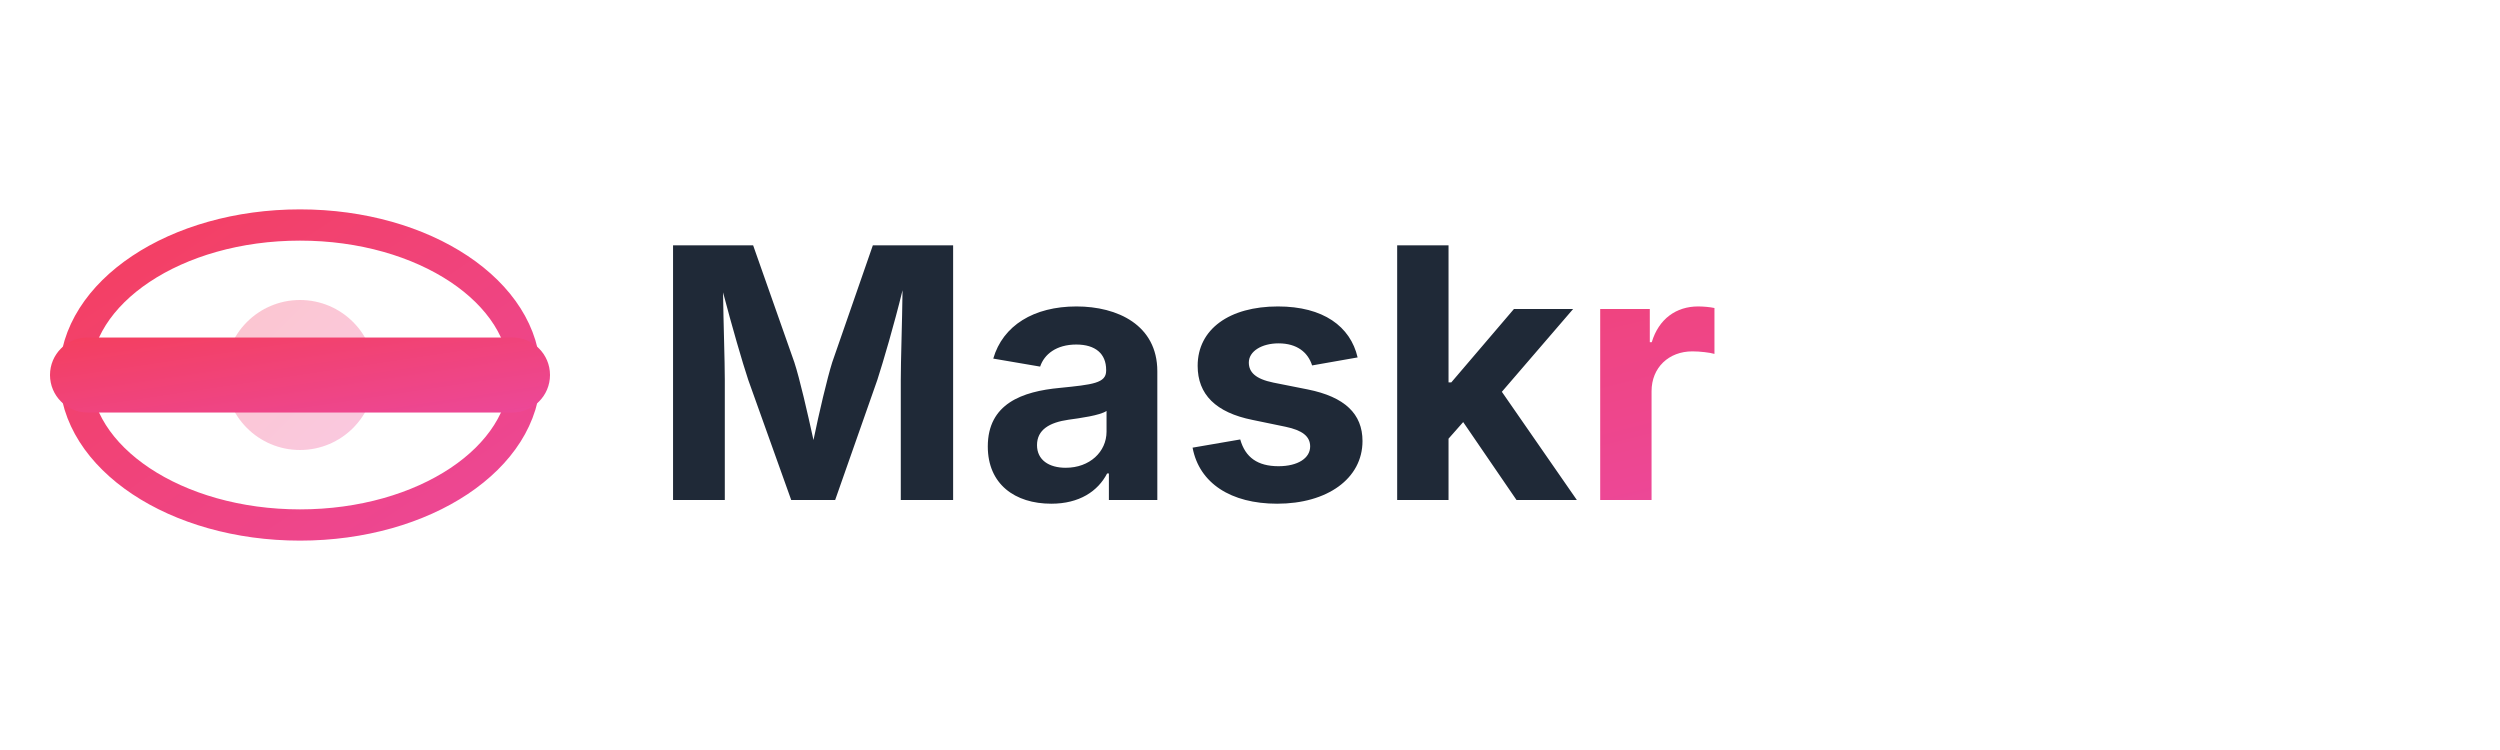
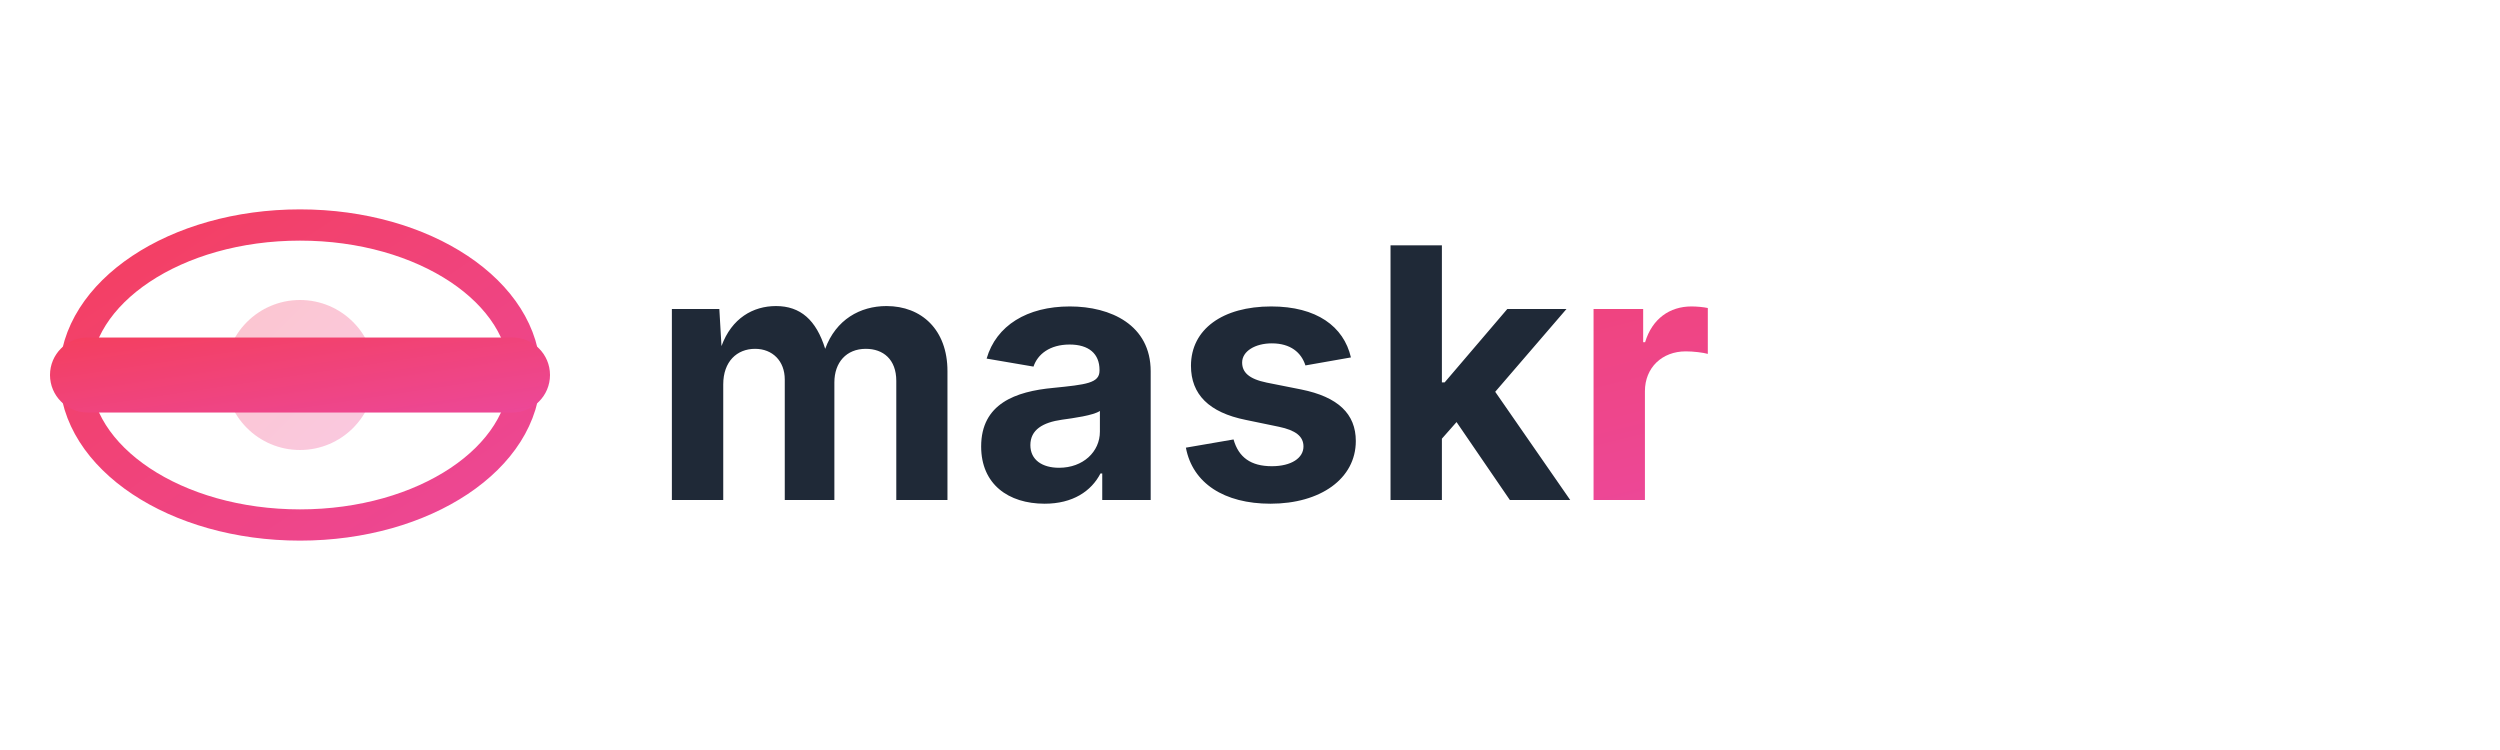
<svg xmlns="http://www.w3.org/2000/svg" viewBox="0 0 200 60" width="200" height="60">
  <defs>
    <linearGradient id="grad3" x1="0%" y1="0%" x2="100%" y2="100%">
      <stop offset="0%" style="stop-color:#f43f5e;stop-opacity:1" />
      <stop offset="100%" style="stop-color:#ec4899;stop-opacity:1" />
    </linearGradient>
  </defs>
  <ellipse cx="24" cy="30" rx="18" ry="12" fill="none" stroke="url(#grad3)" stroke-width="2.5" />
  <circle cx="24" cy="30" r="6" fill="url(#grad3)" opacity="0.3" />
  <rect x="4" y="27" width="40" height="6" rx="3" fill="url(#grad3)" />
  <text x="52" y="40" font-family="system-ui, -apple-system, sans-serif" font-size="28" font-weight="700" fill="#1f2937">
-     Mask<tspan fill="url(#grad3)">r</tspan>
+     mask<tspan fill="url(#grad3)">r</tspan>
  </text>
</svg>
